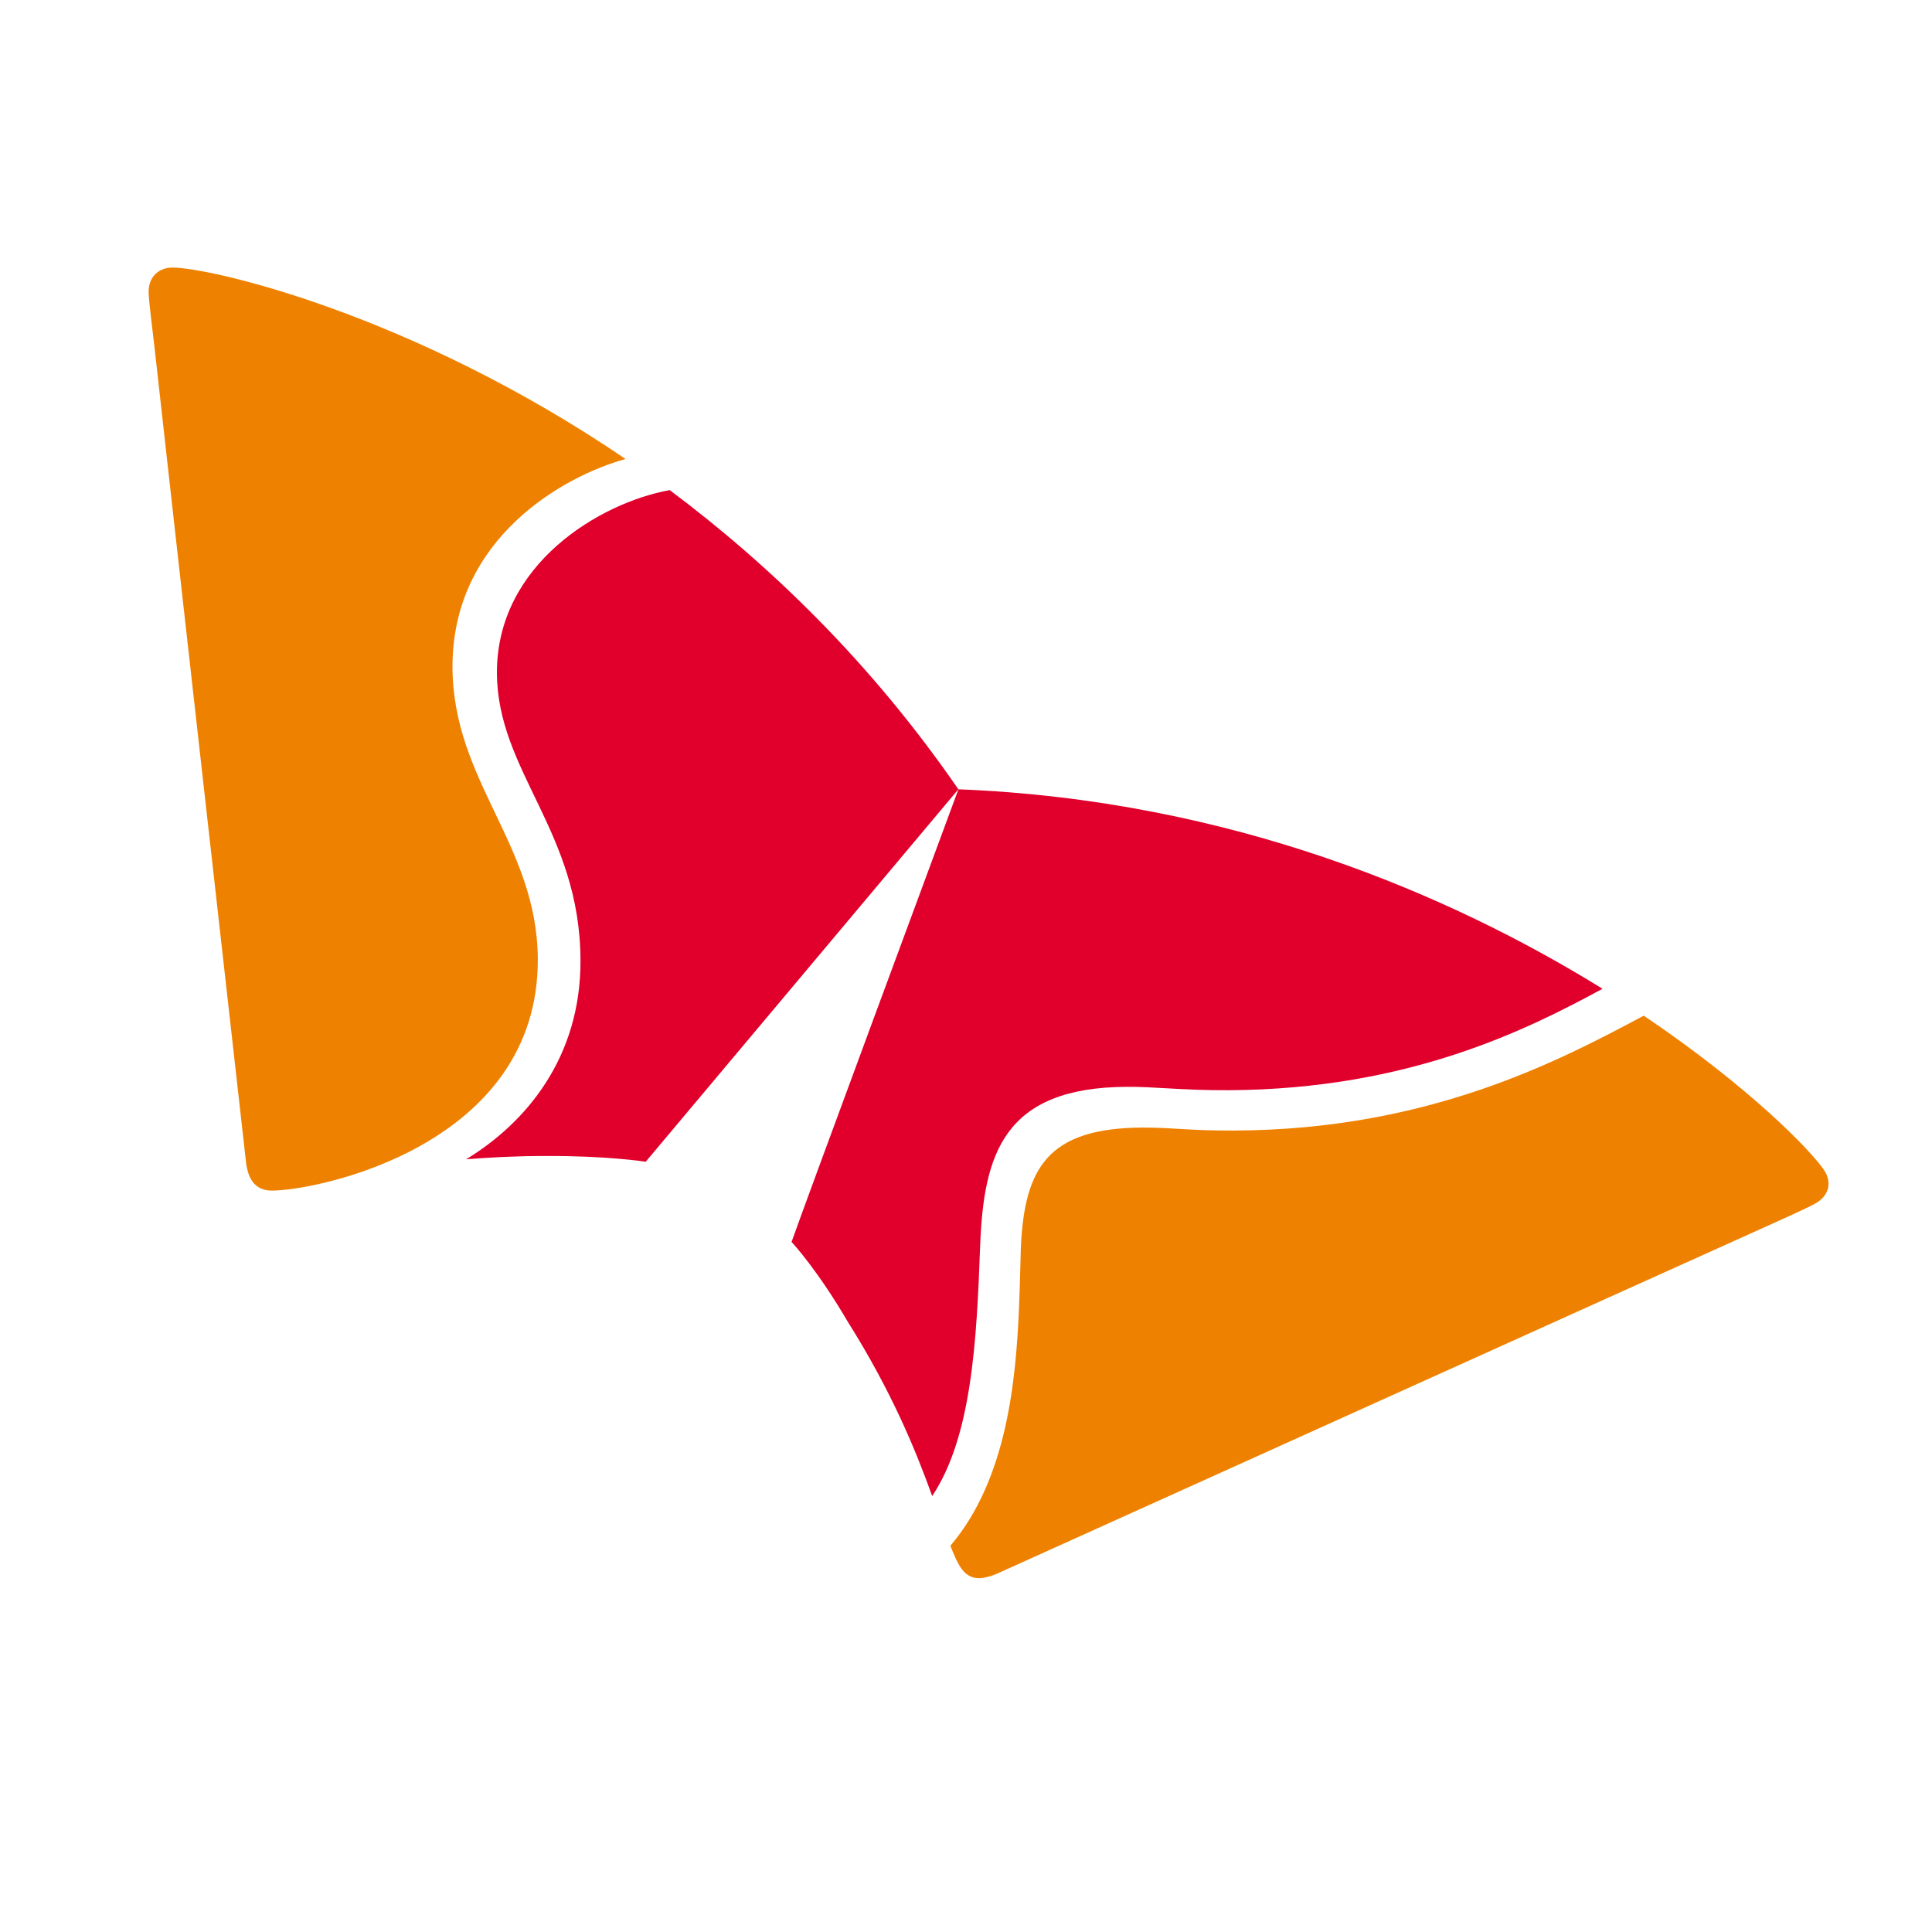
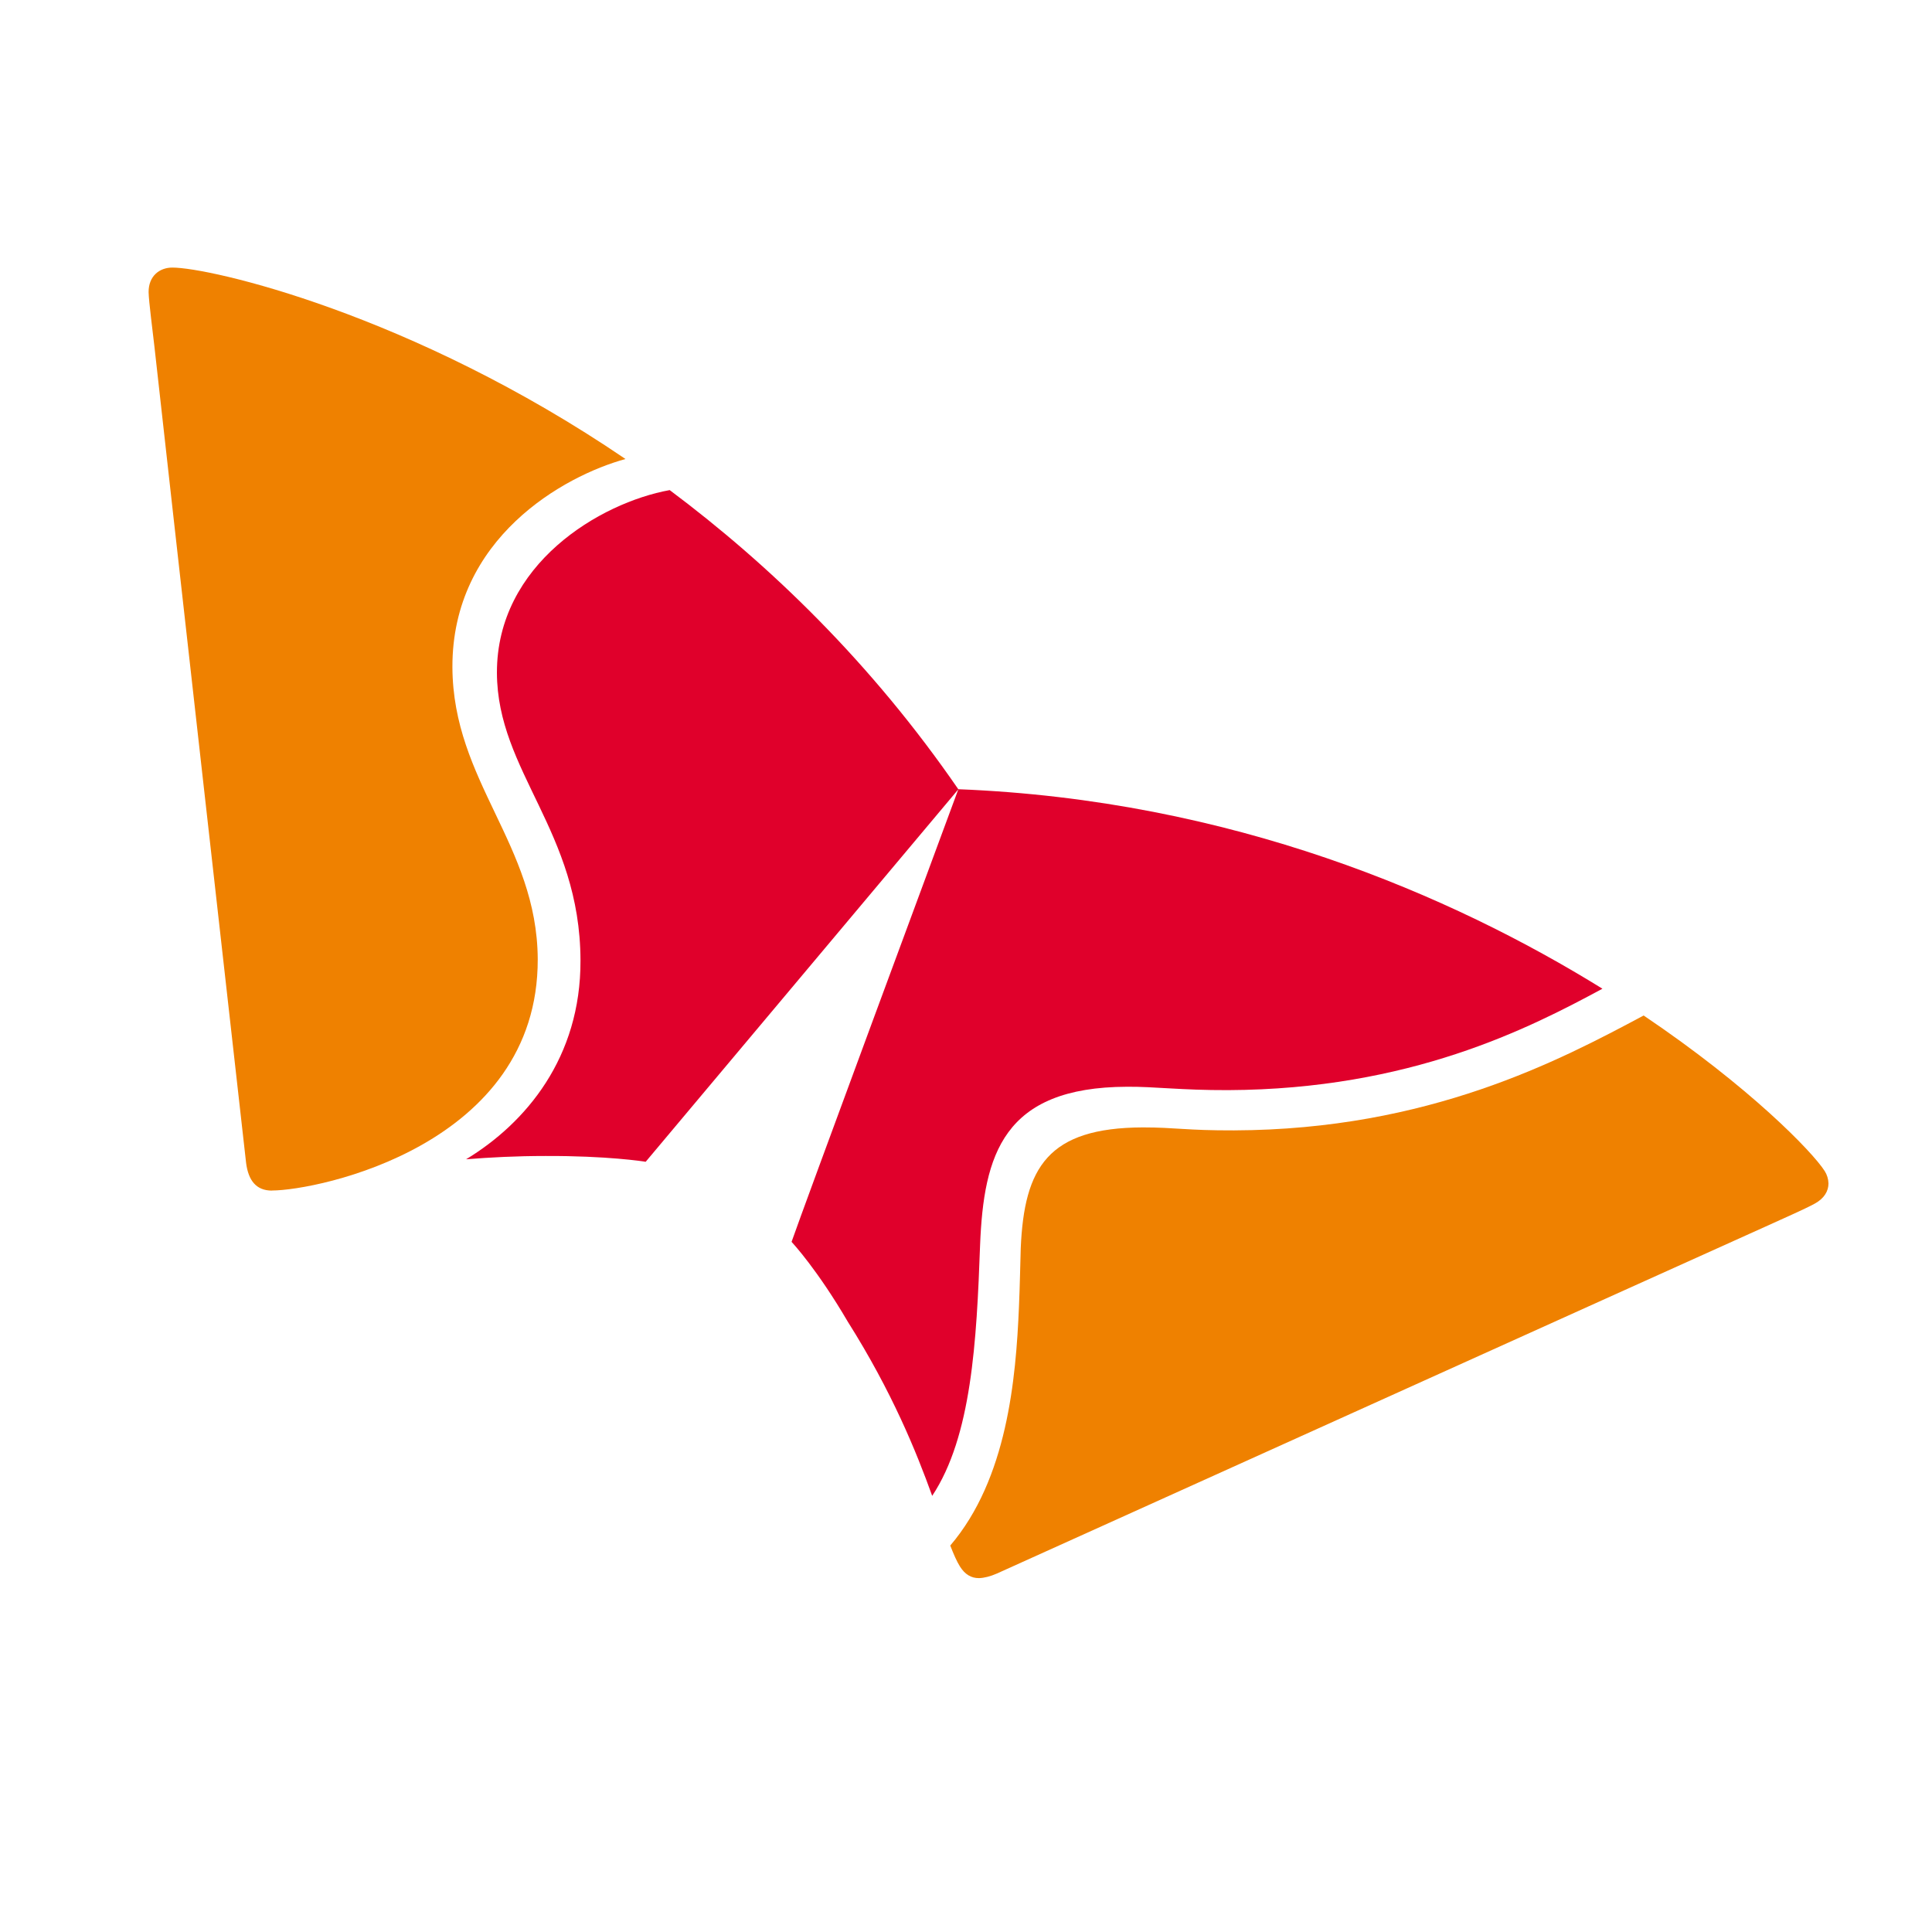
- <svg xmlns="http://www.w3.org/2000/svg" height="24" viewBox="0 0 24 24" width="24">
-   <g fill="none" fill-rule="evenodd" transform="translate(1.5 3)">
-     <path d="m6.82 3.088c-.867.157-2.15.921-2.147 2.27.004 1.226 1.034 1.967 1.038 3.572.005 1.208-.679 2.021-1.421 2.471.299-.024.627-.041.987-.041.759-.003 1.215.067 1.244.072l3.884-4.627c-1.078-1.567-2.34-2.785-3.586-3.717" fill="#e0002b" />
-     <path d="m10.081 15.583c.489-.738.552-1.916.595-3.116.045-1.12.284-1.961 1.825-1.966.342-.003.668.044 1.257.042 2.258-.01 3.733-.765 4.649-1.26-1.874-1.16-4.608-2.344-8.001-2.478-.224.606-1.943 5.248-2.073 5.623.021.022.323.35.697.989.554.879.854 1.622 1.049 2.165" fill="#e0002b" />
-     <g fill="#ef8100">
-       <path d="m1.878 11.79c-.196 0-.293-.126-.321-.345-.025-.218-.996-8.845-1.14-10.151-.021-.19-.068-.54-.071-.665-.001-.2.136-.305.295-.305.461-.002 2.969.568 5.63 2.378-.767.21-2.155.984-2.15 2.588.007 1.42 1.052 2.2 1.06 3.625.007 2.315-2.734 2.874-3.302 2.875" />
-       <path d="m10.305 16.199c.041.106.081.197.12.26.062.1.141.147.238.146.064-.002.14-.021.222-.056.205-.092 8.315-3.756 9.539-4.306.177-.081.512-.228.622-.29.117-.064.169-.156.169-.25-.001-.053-.017-.106-.047-.154-.153-.241-.937-1.048-2.249-1.932-1.043.557-2.668 1.418-5.088 1.427-.592.002-.726-.037-1.132-.037-1.18.004-1.475.496-1.518 1.501-.006.19-.01.445-.022.725-.038.9-.146 2.139-.853 2.969" />
-     </g>
+ <svg xmlns="http://www.w3.org/2000/svg" width="24" height="24" viewBox="0 0 24 24">
+   <g fill="none" fill-rule="evenodd">
+     <path fill="#e0002b" d="M8.32 6.088c-.867.157-2.15.921-2.147 2.27.004 1.226 1.034 1.967 1.038 3.572.005 1.208-.679 2.021-1.421 2.471.299-.024.627-.041.987-.041.759-.003 1.215.067 1.244.072l3.884-4.627c-1.078-1.567-2.34-2.785-3.586-3.717m3.261 12.494c.489-.738.552-1.916.595-3.116.045-1.12.284-1.961 1.825-1.966.342-.003.668.044 1.257.042 2.258-.01 3.733-.765 4.649-1.26-1.874-1.16-4.608-2.344-8.001-2.478-.224.606-1.943 5.248-2.072 5.623.021.022.323.35.697.989.554.878.854 1.622 1.05 2.166" />
+     <path fill="#ef8100" d="M3.378 14.79c-.196 0-.293-.126-.321-.345-.025-.218-.996-8.845-1.14-10.151-.021-.19-.068-.54-.071-.665-.001-.2.136-.305.294-.305.461-.002 2.969.568 5.63 2.378-.767.21-2.155.984-2.15 2.587.007 1.42 1.052 2.2 1.06 3.625.007 2.315-2.734 2.874-3.302 2.875m8.426 4.409c.041.106.081.198.12.26.062.1.141.147.238.146.064-.002.14-.021.222-.057.205-.092 8.315-3.756 9.539-4.306.177-.081.512-.228.622-.29.117-.064.169-.156.169-.25a.304.304 0 0 0-.047-.154c-.153-.24-.937-1.048-2.249-1.932-1.043.557-2.668 1.418-5.088 1.427-.592.002-.726-.037-1.132-.037-1.18.004-1.475.496-1.518 1.501-.006.19-.01.445-.022.725-.038.9-.146 2.139-.854 2.969" />
  </g>
</svg>
